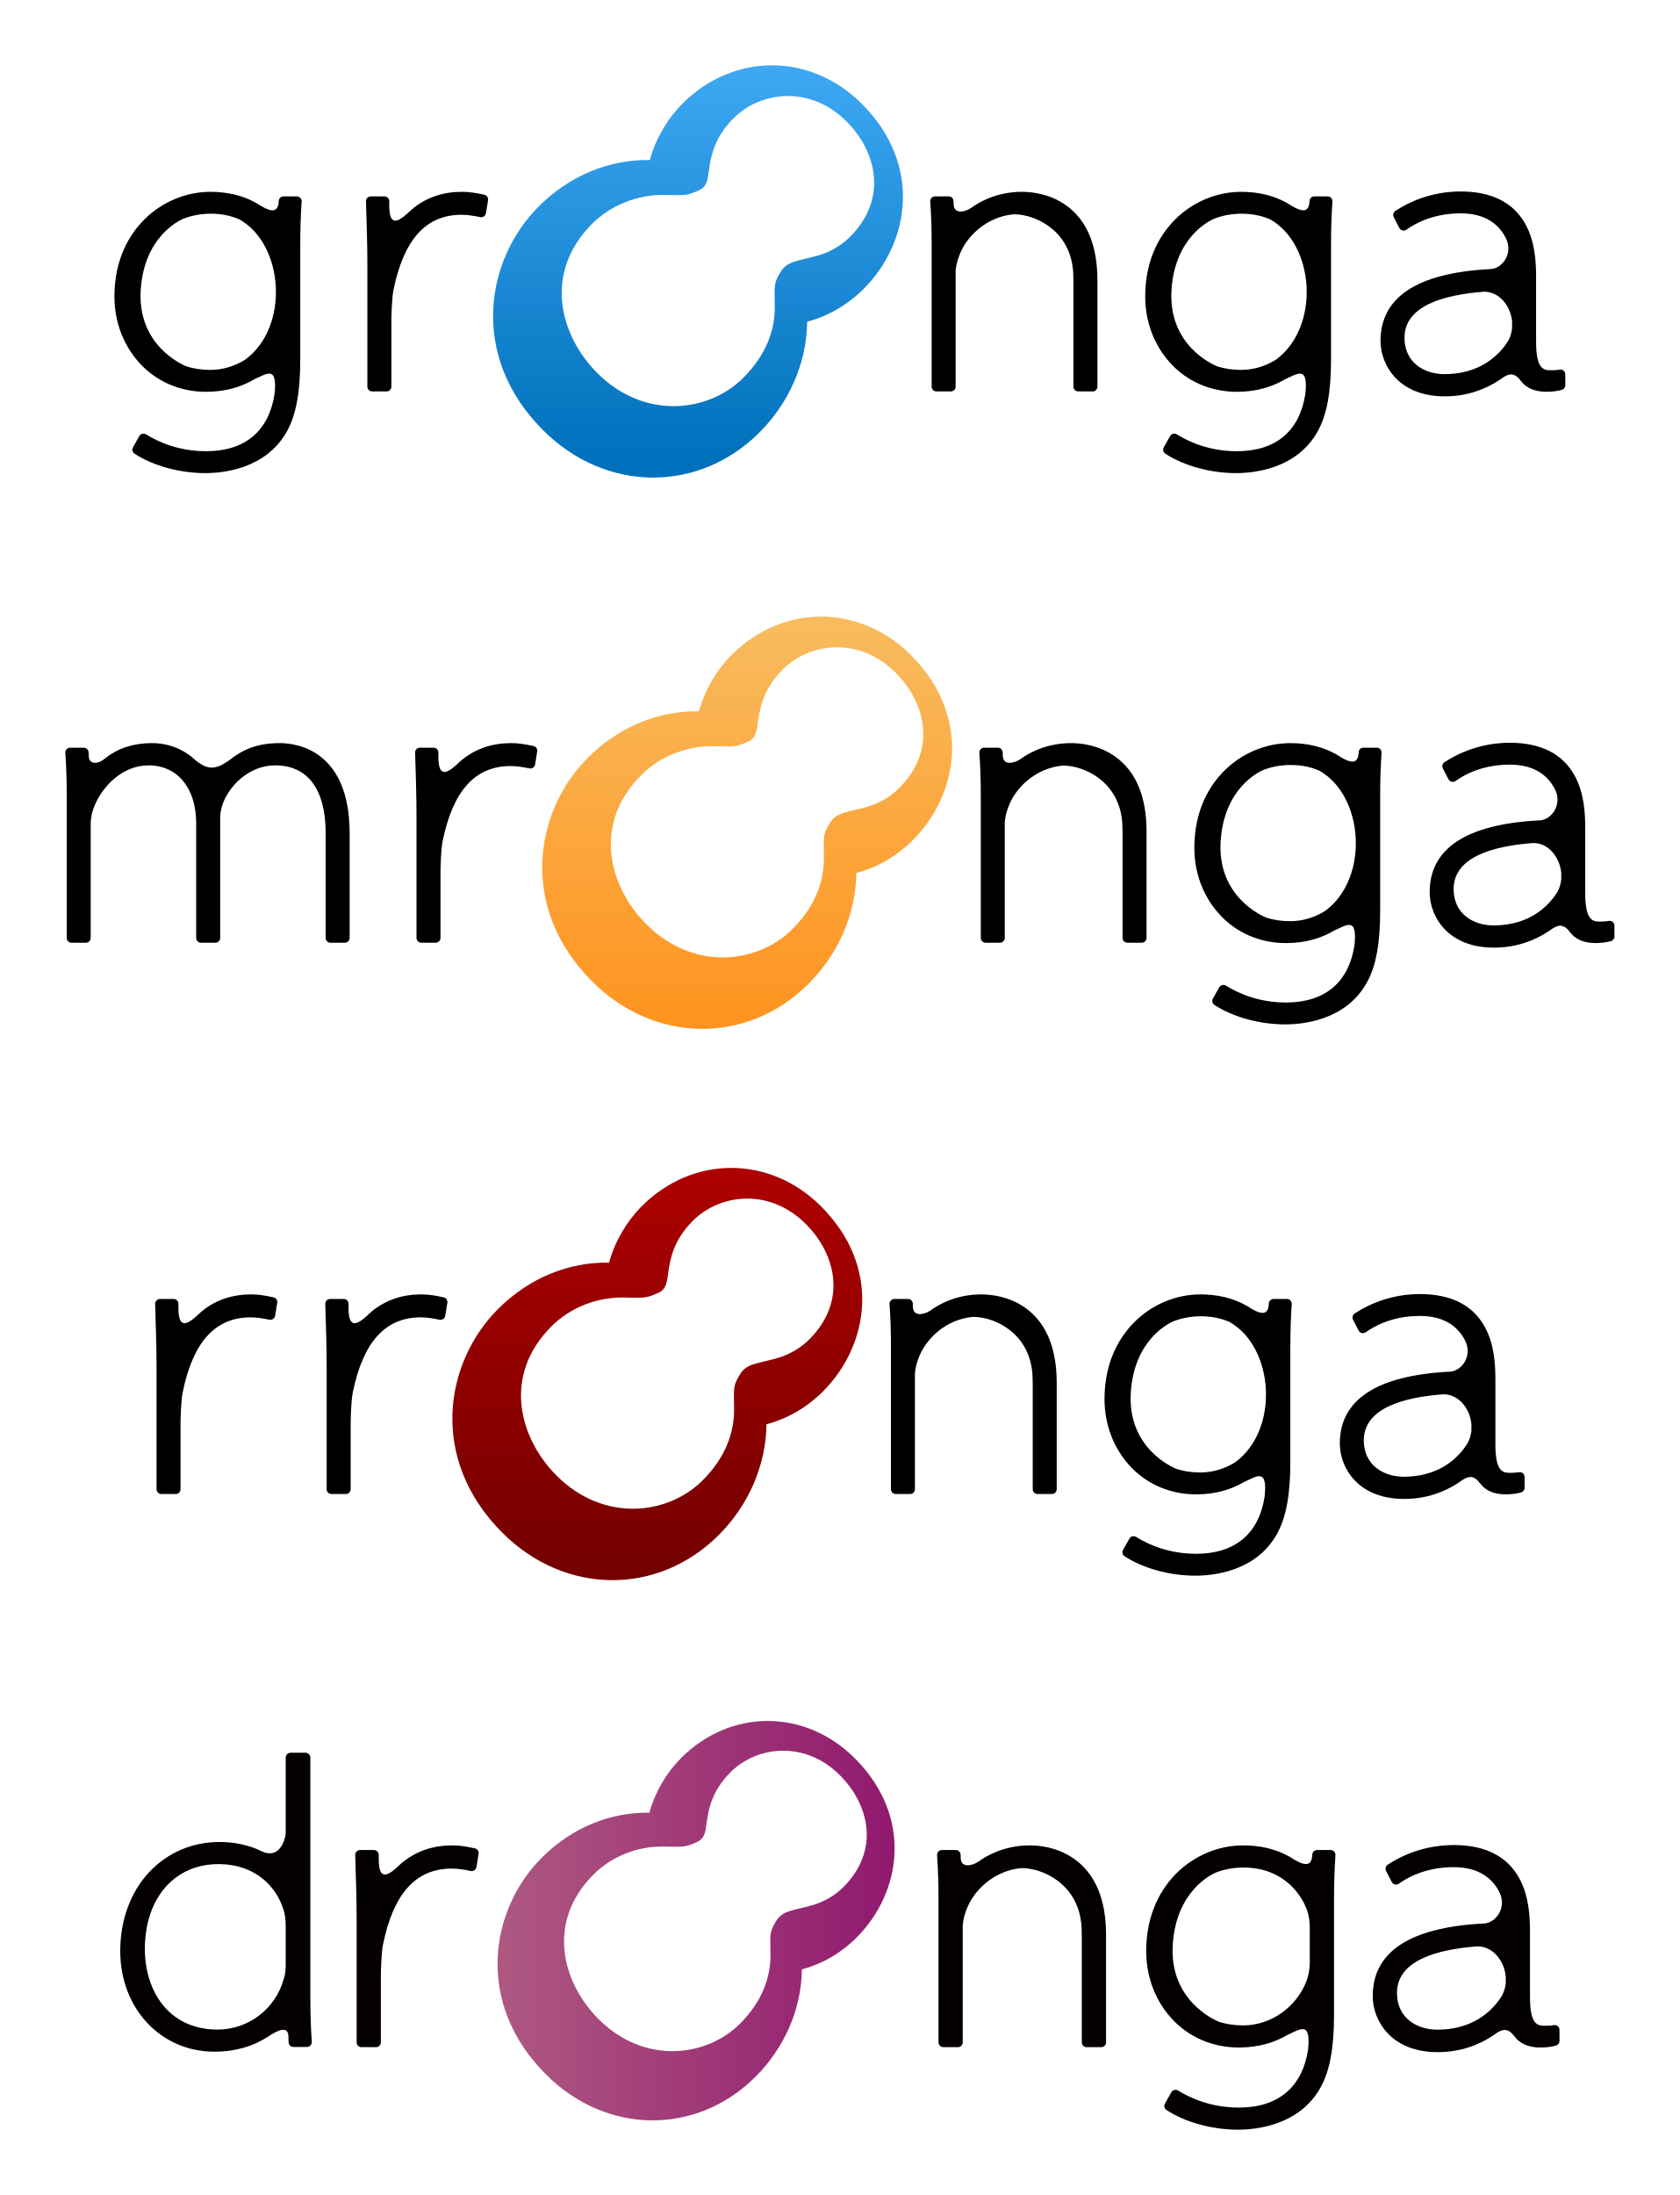
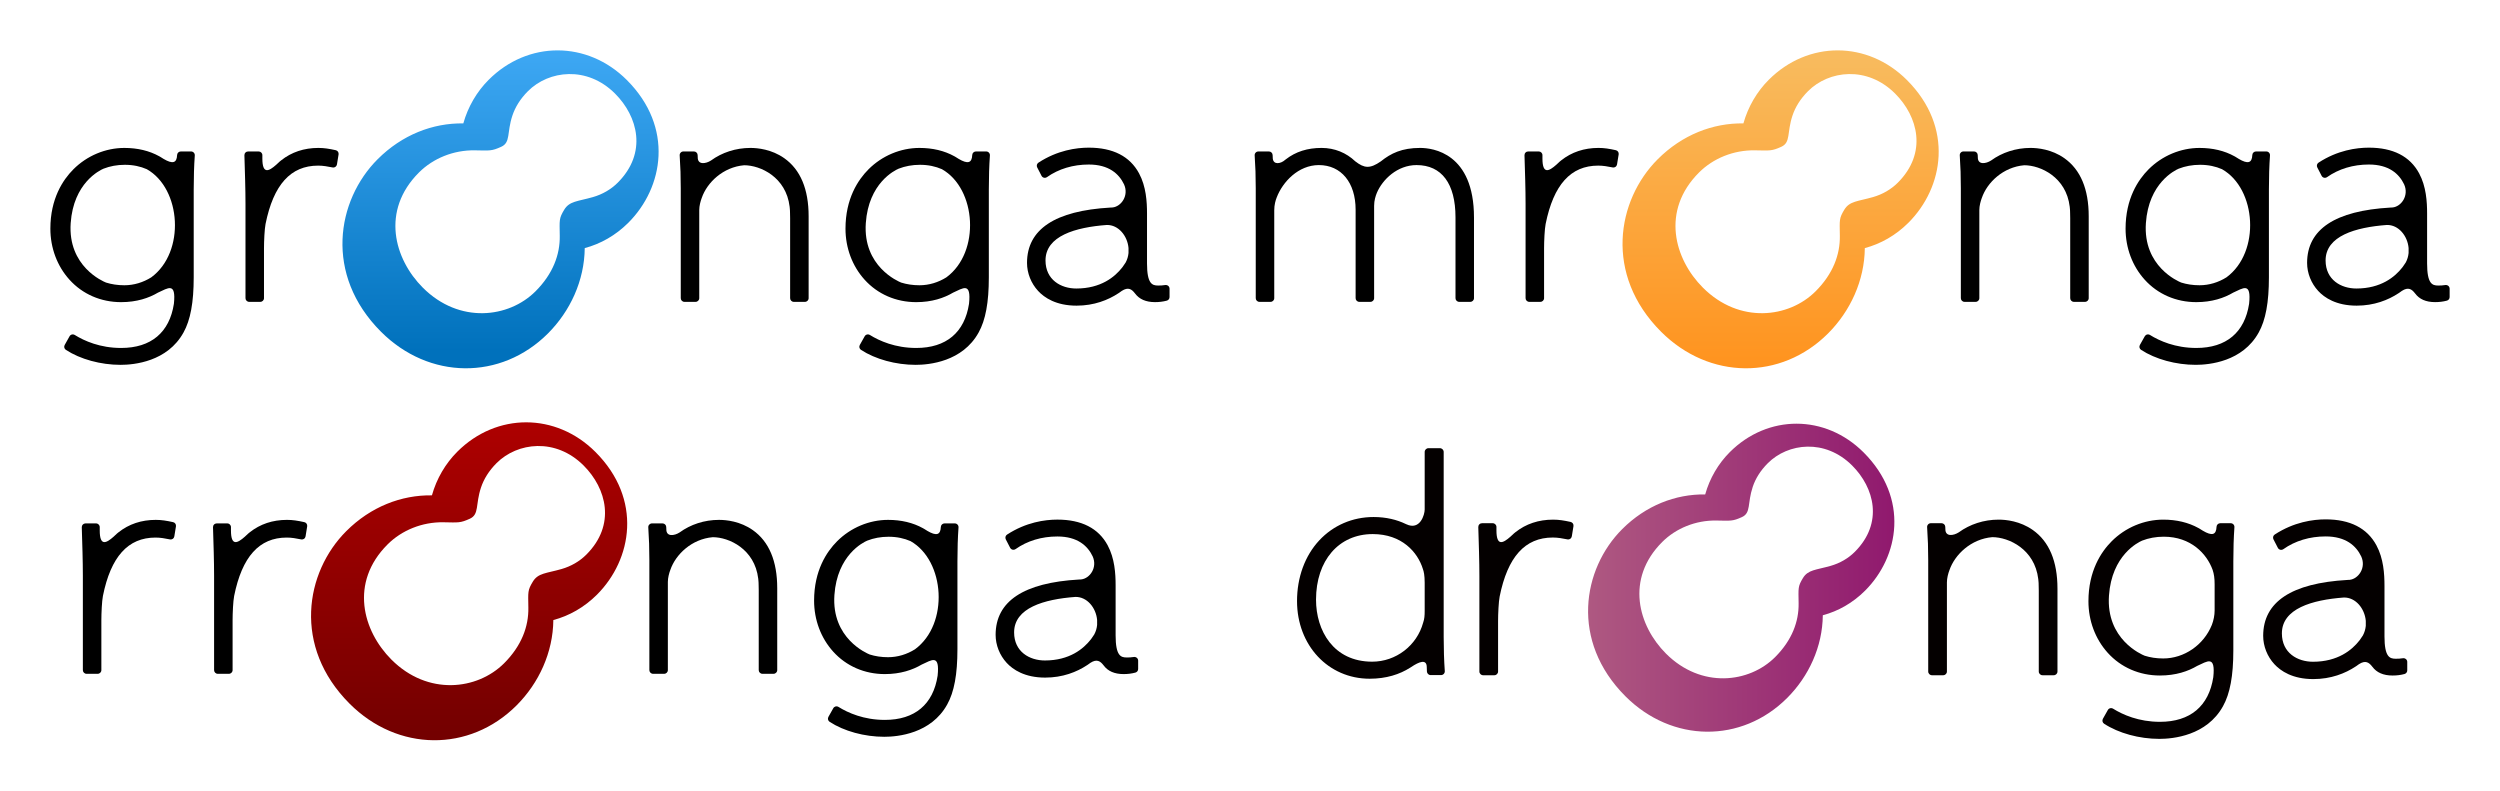
- <svg xmlns="http://www.w3.org/2000/svg" xmlns:xlink="http://www.w3.org/1999/xlink" width="257.227" height="336.033" id="svg7310" version="1.1">
+ <svg xmlns="http://www.w3.org/2000/svg" xmlns:xlink="http://www.w3.org/1999/xlink" width="496.302" height="156.953" id="svg7310" version="1.1">
  <defs id="defs7312">
    <linearGradient y2="137.38" x2="223.617" y1="76.356" x1="223.617" gradientTransform="translate(-419.6267,208.8676)" gradientUnits="userSpaceOnUse" id="linearGradient3693" xlink:href="#SVGID_1_" />
    <linearGradient y2="137.38" x2="223.617" y1="76.356" x1="223.617" gradientUnits="userSpaceOnUse" id="SVGID_1_" gradientTransform="translate(-419.6267,208.8676)">
      <stop id="stop160" style="stop-color:#3FA9F5" offset="0" />
      <stop id="stop162" style="stop-color:#0071BC" offset="1" />
    </linearGradient>
    <linearGradient y2="228.218" x2="223.617" y1="166.224" x1="223.617" gradientUnits="userSpaceOnUse" id="SVGID_2_" gradientTransform="translate(405.0395,235.7537)">
      <stop id="stop3925" style="stop-color:#F8BB5E" offset="0" />
      <stop id="stop3927" style="stop-color:#FF931E" offset="1" />
    </linearGradient>
    <linearGradient y2="403.228" x2="223.617" y1="340.418" x1="223.617" gradientTransform="translate(279.8537,93.65415)" gradientUnits="userSpaceOnUse" id="linearGradient4655" xlink:href="#SVGID_4_" />
    <linearGradient y2="403.228" x2="223.617" y1="340.418" x1="223.617" gradientUnits="userSpaceOnUse" id="SVGID_4_" gradientTransform="translate(279.8537,93.65415)">
      <stop id="stop3959" style="stop-color:#AE0000" offset="0" />
      <stop id="stop3961" style="stop-color:#740000" offset="1" />
    </linearGradient>
  </defs>
-   <g id="layer1" transform="translate(-267.2317,-422.8973)">
-     <g transform="translate(50.13081,109.2341)" id="layer1-7">
+   <g id="layer1" transform="translate(-38.25757,-517.8511)">
+     <g transform="translate(-186.3667,204.1884)" id="layer1-7">
      <g transform="translate(520,37.14286)" id="g3685">
        <path d="m -228.728,306.335 c -1.336,-0.29 -2.281,-0.448 -3.442,-0.448 -2.847,0 -5.33,0.831 -7.391,2.468 -0.091,0.06 -0.192,0.14 -0.303,0.245 -0.231,0.197 -0.452,0.406 -0.668,0.621 -1.478,1.314 -2.76,1.952 -2.76,-1.235 v -0.666 c 0,-0.404 -0.327,-0.732 -0.732,-0.732 h -2.101 c -0.198,0 -0.388,0.081 -0.525,0.223 -0.139,0.143 -0.212,0.335 -0.206,0.532 0.105,3.333 0.215,6.778 0.215,9.621 v 18.75 c 0,0.404 0.328,0.731 0.732,0.731 h 2.209 c 0.404,0 0.732,-0.328 0.732,-0.731 v -9.914 c 0,-1.37 0.107,-3.805 0.309,-4.813 1.569,-7.797 4.982,-11.588 10.435,-11.588 0.979,0 1.881,0.165 2.874,0.363 0.048,0.011 0.096,0.015 0.144,0.015 0.148,0 0.294,-0.045 0.417,-0.131 0.163,-0.113 0.273,-0.288 0.306,-0.484 l 0.323,-1.994 c 0.062,-0.384 -0.187,-0.752 -0.568,-0.833 z" id="path149" />
        <path d="m -139.681,307.927 c -2.512,-1.774 -5.292,-2.04 -6.726,-2.04 -2.91,0 -5.648,0.912 -7.822,2.495 -0.005,0.004 -0.01,0.005 -0.014,0.009 -1.004,0.648 -2.627,0.909 -2.618,-0.625 l 0,-0.021 c 0.002,-0.107 -0.003,-0.199 -0.013,-0.277 l -0.008,-0.182 c -0.019,-0.391 -0.34,-0.698 -0.731,-0.698 h -2.102 c -0.203,0 -0.396,0.084 -0.535,0.232 -0.138,0.148 -0.209,0.347 -0.195,0.549 0.152,2.28 0.214,4.171 0.214,6.524 v 21.821 c 0,0.404 0.328,0.731 0.731,0.731 h 2.209 c 0.404,0 0.732,-0.328 0.732,-0.731 v -17.511 c 0,-0.813 0.253,-1.761 0.49,-2.377 0.004,-0.008 0.006,-0.018 0.01,-0.026 1.043,-3.042 4.224,-6.12 8.417,-6.475 3.236,0.002 8.327,2.358 9.024,8.226 0.016,0.15 0.03,0.299 0.042,0.444 0.004,0.049 0.008,0.099 0.011,0.149 0.005,0.07 0.009,0.139 0.014,0.209 0.009,0.19 0.015,0.384 0.015,0.582 0,0.335 0.006,0.638 0.017,0.911 v 15.869 c 0,0.404 0.328,0.731 0.733,0.731 h 2.208 c 0.404,0 0.732,-0.328 0.732,-0.731 v -16.272 c 0,-5.375 -1.627,-9.248 -4.835,-11.516 z" id="path151" />
        <path d="m -63.457,333.269 c -0.133,-0.113 -0.301,-0.174 -0.473,-0.174 -0.04,0 -0.08,0.003 -0.12,0.01 -0.587,0.098 -0.965,0.098 -1.442,0.098 -1.147,0 -2.177,-0.335 -2.177,-4.387 v -9.913 c 0,-2.343 -0.179,-5.368 -1.583,-7.972 -1.822,-3.382 -5.181,-5.098 -9.978,-5.098 -2.475,0 -6.217,0.516 -9.99,2.974 -0.315,0.205 -0.422,0.615 -0.25,0.949 l 0.861,1.67 c 0.098,0.189 0.272,0.326 0.478,0.375 0.058,0.014 0.116,0.021 0.173,0.021 0.151,0 0.299,-0.047 0.424,-0.135 2.314,-1.639 5.186,-2.504 8.305,-2.504 3.995,0 6.004,1.854 7,3.939 l 0,0 c 1.004,2.221 -0.561,4.404 -2.285,4.584 -0.085,0.005 -0.17,0.008 -0.254,0.013 -0.014,0 -0.028,0.001 -0.042,0 -0.055,-10e-4 -0.101,0.003 -0.143,0.009 -10.978,0.626 -16.538,4.313 -16.538,10.98 0,2.027 0.803,4.057 2.202,5.569 1.233,1.333 3.56,2.921 7.635,2.921 3.471,0 6.271,-1.112 8.325,-2.472 0.061,-0.031 0.13,-0.076 0.211,-0.141 0.023,-0.017 0.042,-0.031 0.064,-0.048 0.128,-0.088 0.256,-0.177 0.378,-0.268 1.275,-0.825 1.969,-0.351 2.623,0.504 0.002,0.002 0.006,0.005 0.008,0.007 0.84,1.14 2.161,1.718 3.962,1.718 0.846,0 1.591,-0.094 2.344,-0.294 0.32,-0.085 0.543,-0.375 0.543,-0.707 v -1.67 c -0.002,-0.214 -0.097,-0.419 -0.261,-0.558 z m -18.252,0.527 c -3.042,0 -6.111,-1.723 -6.111,-5.572 0,-4.863 5.936,-6.58 12.167,-7.043 2.32,-0.043 4.097,2.162 4.311,4.575 v 0.989 c -0.062,0.647 -0.246,1.289 -0.568,1.888 -0.162,0.263 -0.356,0.556 -0.589,0.864 -0.04,0.047 -0.075,0.093 -0.103,0.134 -1.442,1.848 -4.223,4.165 -9.107,4.165 z" id="path153" />
        <path d="m -257.437,306.587 h -2.047 c -0.392,0 -0.715,0.311 -0.731,0.703 -0.065,1.618 -0.892,1.836 -2.704,0.766 -0.01,-0.006 -0.018,-0.014 -0.026,-0.019 -0.178,-0.119 -0.361,-0.231 -0.545,-0.339 -0.011,-0.007 -0.021,-0.012 -0.032,-0.02 -0.088,-0.059 -0.169,-0.104 -0.245,-0.14 -1.982,-1.096 -4.306,-1.65 -6.923,-1.65 -3.739,0 -7.428,1.548 -10.122,4.25 -2.083,2.087 -4.564,5.826 -4.564,11.784 0,3.818 1.347,7.413 3.792,10.122 2.594,2.875 6.234,4.458 10.249,4.458 3.11,0 5.514,-0.819 7.334,-1.897 0.004,-0.002 0.008,-0.003 0.012,-0.005 1.953,-0.873 3.601,-2.182 3.135,2.232 -0.875,5.678 -4.519,8.765 -10.482,8.765 -4.175,0 -7.31,-1.404 -9.204,-2.583 -0.117,-0.072 -0.251,-0.11 -0.387,-0.11 -0.061,0 -0.122,0.008 -0.182,0.023 -0.193,0.049 -0.358,0.176 -0.456,0.35 l -0.969,1.725 c -0.189,0.336 -0.085,0.761 0.237,0.972 2.852,1.863 6.909,2.975 10.853,2.975 2.691,0 9.293,-0.625 12.494,-6.412 1.384,-2.481 2.03,-5.968 2.03,-10.968 v -17.457 c 0,-2.474 0.07,-4.679 0.214,-6.738 0.014,-0.202 -0.057,-0.402 -0.195,-0.549 -0.139,-0.153 -0.333,-0.238 -0.536,-0.238 z m -16.892,26.028 c -0.605,-0.24 -7.609,-3.216 -7.013,-11.811 0.551,-7.946 5.723,-10.459 6.518,-10.798 1.278,-0.5 2.7,-0.769 4.241,-0.769 1.664,0 3.112,0.327 4.354,0.873 6.846,3.871 7.696,16.453 0.885,21.467 -1.592,0.999 -3.437,1.573 -5.346,1.573 -1.342,0 -2.552,-0.194 -3.639,-0.535 z" id="path155" />
        <path d="m -99.589,306.587 h -2.047 c -0.393,0 -0.716,0.311 -0.731,0.703 -0.066,1.618 -0.892,1.836 -2.703,0.766 -0.009,-0.005 -0.018,-0.014 -0.027,-0.019 -0.178,-0.119 -0.362,-0.231 -0.546,-0.339 -0.011,-0.008 -0.02,-0.014 -0.031,-0.02 -0.087,-0.059 -0.168,-0.104 -0.244,-0.139 -1.982,-1.097 -4.307,-1.651 -6.924,-1.651 -3.739,0 -7.429,1.548 -10.122,4.25 -2.082,2.087 -4.564,5.826 -4.564,11.784 0,3.818 1.346,7.413 3.792,10.122 2.595,2.875 6.234,4.458 10.248,4.458 3.111,0 5.514,-0.819 7.335,-1.897 0.004,-0.002 0.007,-0.003 0.012,-0.005 1.954,-0.874 3.603,-2.183 3.135,2.233 -0.875,5.678 -4.519,8.764 -10.482,8.764 -4.175,0 -7.31,-1.404 -9.204,-2.583 -0.118,-0.072 -0.251,-0.11 -0.387,-0.11 -0.06,0 -0.122,0.008 -0.182,0.023 -0.193,0.049 -0.358,0.176 -0.456,0.35 l -0.97,1.725 c -0.189,0.336 -0.085,0.761 0.237,0.972 2.853,1.863 6.91,2.975 10.854,2.975 2.689,0 9.293,-0.625 12.493,-6.412 1.385,-2.481 2.031,-5.968 2.031,-10.968 v -17.457 c 0,-2.474 0.07,-4.679 0.214,-6.738 0.014,-0.202 -0.057,-0.402 -0.195,-0.549 -0.139,-0.153 -0.332,-0.238 -0.536,-0.238 z m -16.892,26.028 c -0.605,-0.24 -7.609,-3.216 -7.013,-11.811 0.551,-7.94 5.716,-10.455 6.517,-10.798 1.278,-0.5 2.701,-0.769 4.242,-0.769 1.665,0 3.113,0.327 4.354,0.873 6.845,3.871 7.696,16.453 0.884,21.467 -1.592,1 -3.436,1.573 -5.345,1.573 -1.343,0 -2.553,-0.194 -3.639,-0.535 z" id="path157" />
        <path style="fill:url(#linearGradient3693)" d="m -198.364,292.362 c -2.337,2.336 -4.109,5.342 -5.032,8.654 -6.076,-0.093 -12.171,2.273 -17.007,7.11 -8.142,8.141 -10.674,22.913 0.667,34.253 9.542,9.543 23.793,9.687 33.145,0.333 4.421,-4.424 7.236,-10.506 7.297,-16.94 3.14,-0.835 6.125,-2.507 8.67,-5.049 6.956,-6.959 9.086,-18.919 -0.311,-28.318 -7.833,-7.83 -19.626,-7.847 -27.429,-0.043 z m 25.622,20.422 c -1.335,1.338 -3.045,2.324 -4.932,2.864 -3.027,0.867 -4.657,0.777 -5.698,2.515 -1.041,1.735 -0.926,1.94 -0.88,5.194 0.056,3.689 -1.333,7.513 -4.813,10.995 -5.32,5.318 -15.14,6.504 -22.366,-0.721 -5.693,-5.694 -8.365,-15.278 -0.778,-22.865 2.816,-2.813 6.866,-4.477 11.124,-4.402 2.961,0.053 3.306,0.161 5.212,-0.704 1.909,-0.869 1.082,-2.799 2.222,-6.205 0.556,-1.66 1.545,-3.294 3.092,-4.844 4.126,-4.126 11.721,-5.072 17.285,0.491 4.533,4.535 6.455,11.759 0.532,17.682 z" id="path164" />
      </g>
    </g>
-     <g transform="translate(-247.012,116.4887)" id="layer1-8">
+     <g transform="translate(-236.9105,127.0456)" id="layer1-8">
      <g id="g4460">
        <path d="m 595.939,420.62 c -1.336,-0.291 -2.281,-0.448 -3.442,-0.448 -2.847,0 -5.33,0.831 -7.391,2.466 -0.091,0.062 -0.192,0.14 -0.303,0.247 -0.231,0.196 -0.452,0.406 -0.668,0.621 -1.478,1.313 -2.76,1.951 -2.76,-1.236 v -0.666 c 0,-0.405 -0.327,-0.732 -0.732,-0.732 h -2.101 c -0.198,0 -0.388,0.08 -0.525,0.223 -0.139,0.142 -0.212,0.334 -0.206,0.532 0.105,3.332 0.215,6.777 0.215,9.621 v 18.749 c 0,0.405 0.328,0.732 0.732,0.732 h 2.209 c 0.404,0 0.732,-0.327 0.732,-0.732 v -9.913 c 0,-1.37 0.107,-3.805 0.309,-4.813 1.569,-7.797 4.982,-11.588 10.435,-11.588 0.979,0 1.881,0.164 2.874,0.362 0.048,0.01 0.096,0.015 0.144,0.015 0.148,0 0.294,-0.045 0.417,-0.131 0.163,-0.112 0.273,-0.288 0.306,-0.484 l 0.323,-1.994 c 0.062,-0.383 -0.187,-0.749 -0.568,-0.831 z" id="path3916" />
        <path d="m 684.986,422.212 c -2.512,-1.776 -5.292,-2.04 -6.726,-2.04 -2.91,0 -5.648,0.912 -7.822,2.495 -0.005,0.003 -0.01,0.004 -0.014,0.008 -1.004,0.649 -2.627,0.91 -2.618,-0.625 l 0,-0.022 c 0.002,-0.105 -0.003,-0.197 -0.013,-0.276 l -0.008,-0.182 c -0.019,-0.391 -0.34,-0.698 -0.731,-0.698 h -2.102 c -0.203,0 -0.396,0.083 -0.535,0.231 -0.138,0.148 -0.209,0.347 -0.195,0.55 0.152,2.28 0.214,4.171 0.214,6.524 v 21.82 c 0,0.405 0.328,0.732 0.731,0.732 h 2.209 c 0.404,0 0.732,-0.327 0.732,-0.732 v -17.51 c 0,-0.813 0.253,-1.762 0.49,-2.378 0.004,-0.009 0.006,-0.016 0.01,-0.024 1.043,-3.043 4.224,-6.121 8.417,-6.475 3.236,0.002 8.327,2.358 9.024,8.226 0.016,0.15 0.03,0.299 0.042,0.443 0.004,0.049 0.008,0.099 0.011,0.149 0.005,0.07 0.009,0.14 0.014,0.208 0.009,0.192 0.015,0.386 0.015,0.583 0,0.335 0.006,0.637 0.017,0.91 v 15.868 c 0,0.405 0.328,0.732 0.733,0.732 h 2.208 c 0.404,0 0.732,-0.327 0.732,-0.732 v -16.271 c 0,-5.372 -1.627,-9.246 -4.835,-11.514 z" id="path3918" />
        <path d="m 761.21,447.554 c -0.133,-0.113 -0.301,-0.173 -0.473,-0.173 -0.04,0 -0.08,0.003 -0.12,0.01 -0.587,0.098 -0.965,0.098 -1.442,0.098 -1.147,0 -2.177,-0.336 -2.177,-4.387 v -9.913 c 0,-2.343 -0.179,-5.368 -1.583,-7.971 -1.822,-3.384 -5.181,-5.1 -9.978,-5.1 -2.475,0 -6.217,0.516 -9.99,2.975 -0.315,0.205 -0.422,0.615 -0.25,0.949 l 0.861,1.669 c 0.098,0.189 0.272,0.326 0.478,0.376 0.058,0.015 0.116,0.021 0.173,0.021 0.151,0 0.299,-0.046 0.424,-0.135 2.314,-1.639 5.186,-2.506 8.305,-2.506 3.995,0 6.004,1.854 7,3.94 v 0 c 1.004,2.22 -0.561,4.403 -2.285,4.584 -0.085,0.004 -0.17,0.008 -0.254,0.013 -0.014,-0.001 -0.028,10e-4 -0.042,0 -0.055,-0.001 -0.101,10e-4 -0.143,0.009 -10.978,0.626 -16.538,4.313 -16.538,10.98 0,2.028 0.803,4.057 2.202,5.568 1.233,1.334 3.56,2.922 7.635,2.922 3.471,0 6.271,-1.111 8.325,-2.472 0.061,-0.032 0.13,-0.077 0.211,-0.141 0.023,-0.018 0.042,-0.031 0.064,-0.048 0.128,-0.089 0.256,-0.177 0.378,-0.268 1.275,-0.824 1.969,-0.351 2.623,0.503 0.002,0.003 0.006,0.005 0.008,0.008 0.84,1.141 2.161,1.717 3.962,1.717 0.846,0 1.591,-0.093 2.344,-0.293 0.32,-0.085 0.543,-0.375 0.543,-0.708 v -1.669 c -0.002,-0.214 -0.097,-0.419 -0.261,-0.558 z m -18.252,0.527 c -3.042,0 -6.111,-1.722 -6.111,-5.572 0,-4.862 5.936,-6.58 12.167,-7.043 2.32,-0.043 4.097,2.161 4.311,4.575 v 0.989 c -0.062,0.647 -0.246,1.289 -0.568,1.888 -0.162,0.265 -0.356,0.557 -0.589,0.865 -0.04,0.048 -0.075,0.093 -0.103,0.133 -1.442,1.847 -4.223,4.165 -9.107,4.165 z" id="path3920" />
        <path d="m 725.078,420.873 h -2.047 c -0.393,0 -0.716,0.31 -0.731,0.703 -0.066,1.619 -0.892,1.836 -2.703,0.765 -0.009,-0.005 -0.018,-0.013 -0.027,-0.02 -0.178,-0.118 -0.362,-0.23 -0.546,-0.337 -0.011,-0.008 -0.02,-0.014 -0.031,-0.021 -0.087,-0.057 -0.168,-0.103 -0.244,-0.139 -1.982,-1.096 -4.307,-1.65 -6.924,-1.65 -3.739,0 -7.429,1.548 -10.122,4.249 -2.082,2.087 -4.564,5.827 -4.564,11.784 0,3.818 1.346,7.413 3.792,10.121 2.595,2.875 6.234,4.458 10.248,4.458 3.111,0 5.514,-0.819 7.335,-1.896 0.004,-0.002 0.007,-0.003 0.012,-0.005 1.954,-0.875 3.603,-2.184 3.135,2.233 -0.875,5.677 -4.519,8.764 -10.482,8.764 -4.175,0 -7.31,-1.405 -9.204,-2.584 -0.118,-0.073 -0.251,-0.109 -0.387,-0.109 -0.06,0 -0.122,0.006 -0.182,0.023 -0.193,0.049 -0.358,0.176 -0.456,0.35 l -0.97,1.724 c -0.189,0.336 -0.085,0.76 0.237,0.972 2.853,1.862 6.91,2.974 10.854,2.974 2.689,0 9.293,-0.625 12.493,-6.412 1.385,-2.481 2.031,-5.968 2.031,-10.969 v -17.456 c 0,-2.474 0.07,-4.678 0.214,-6.738 0.014,-0.203 -0.057,-0.401 -0.195,-0.55 -0.139,-0.151 -0.332,-0.234 -0.536,-0.234 z m -16.892,26.027 c -0.605,-0.24 -7.609,-3.216 -7.013,-11.812 0.551,-7.939 5.716,-10.454 6.517,-10.798 1.278,-0.5 2.701,-0.768 4.242,-0.768 1.665,0 3.113,0.327 4.354,0.873 6.845,3.871 7.696,16.452 0.884,21.467 -1.592,1 -3.436,1.572 -5.345,1.572 -1.343,0 -2.553,-0.192 -3.639,-0.534 z" id="path3922" />
        <path style="fill:url(#SVGID_2_)" d="m 626.303,406.647 c -2.337,2.337 -4.109,5.343 -5.032,8.655 -6.076,-0.094 -12.171,2.272 -17.007,7.11 -8.142,8.141 -10.674,22.912 0.667,34.253 9.542,9.543 23.793,9.687 33.145,0.334 4.421,-4.424 7.236,-10.507 7.297,-16.941 3.14,-0.836 6.125,-2.507 8.67,-5.049 6.956,-6.959 9.086,-18.919 -0.311,-28.318 -7.833,-7.831 -19.626,-7.848 -27.429,-0.044 z m 25.622,20.423 c -1.335,1.336 -3.045,2.324 -4.932,2.862 -3.027,0.868 -4.657,0.778 -5.698,2.515 -1.041,1.736 -0.926,1.941 -0.88,5.194 0.056,3.689 -1.333,7.514 -4.813,10.996 -5.32,5.318 -15.14,6.504 -22.366,-0.722 -5.693,-5.695 -8.365,-15.278 -0.778,-22.865 2.816,-2.813 6.866,-4.477 11.124,-4.401 2.961,0.051 3.306,0.16 5.212,-0.704 1.909,-0.87 1.082,-2.8 2.222,-6.205 0.556,-1.66 1.545,-3.295 3.092,-4.844 4.126,-4.126 11.721,-5.072 17.285,0.49 4.533,4.535 6.455,11.76 0.532,17.684 z" id="path3929" />
        <path d="m 557.086,420.172 c -3.604,0 -5.78,1.055 -7.803,2.675 0,10e-4 -10e-4,10e-4 -10e-4,0.002 -2.14,1.482 -3.267,1.373 -5.033,0.007 -0.008,-0.007 -0.015,-0.009 -0.023,-0.015 -1.786,-1.704 -4.111,-2.669 -6.696,-2.669 -2.797,0 -5.133,0.737 -7.113,2.275 -0.042,0.029 -0.085,0.062 -0.129,0.102 -0.878,0.785 -2.285,1.01 -2.444,-0.238 l -0.015,-0.316 c 0,-0.087 -0.002,-0.167 -0.011,-0.234 l -0.009,-0.19 c -0.019,-0.391 -0.341,-0.697 -0.732,-0.697 h -2.1 c -0.204,0 -0.397,0.083 -0.536,0.232 -0.139,0.149 -0.209,0.347 -0.195,0.55 0.148,2.118 0.214,4.13 0.214,6.523 v 21.82 c 0,0.405 0.328,0.732 0.732,0.732 h 2.209 c 0.404,0 0.732,-0.327 0.732,-0.732 v -17.457 c 0,-1.086 0.264,-1.975 0.486,-2.529 1.183,-3.106 4.304,-6.436 8.371,-6.436 4.432,0 7.296,3.476 7.296,8.857 v 17.564 c 0,0.405 0.328,0.732 0.732,0.732 h 2.21 c 0.404,0 0.732,-0.327 0.732,-0.732 v -18.317 c 0,-1.093 0.288,-1.956 0.54,-2.585 1.117,-2.651 4.065,-5.519 7.887,-5.519 4.983,0 7.727,3.681 7.727,10.366 v 16.055 c 0,0.405 0.328,0.732 0.732,0.732 h 2.209 c 0.403,0 0.731,-0.327 0.731,-0.732 v -16.001 c 0,-12.828 -8.189,-13.825 -10.7,-13.825 z" id="path3965" />
      </g>
    </g>
-     <g transform="translate(-135.5835,166.6004)" id="layer1-2">
+     <g transform="translate(-372.081,166.6004)" id="layer1-2">
      <g id="g4647">
        <path d="m 470.753,454.907 c -1.336,-0.292 -2.281,-0.45 -3.442,-0.45 -2.847,0 -5.33,0.832 -7.391,2.467 -0.091,0.062 -0.192,0.142 -0.303,0.247 -0.231,0.197 -0.452,0.405 -0.668,0.621 -1.478,1.313 -2.76,1.95 -2.76,-1.235 v -0.666 c 0,-0.404 -0.327,-0.733 -0.732,-0.733 h -2.101 c -0.198,0 -0.388,0.081 -0.525,0.223 -0.139,0.143 -0.212,0.335 -0.206,0.533 0.105,3.333 0.215,6.778 0.215,9.622 v 18.749 c 0,0.403 0.328,0.731 0.732,0.731 h 2.209 c 0.404,0 0.732,-0.328 0.732,-0.731 v -9.913 c 0,-1.371 0.107,-3.805 0.309,-4.813 1.569,-7.798 4.982,-11.59 10.435,-11.59 0.979,0 1.881,0.164 2.874,0.364 0.048,0.01 0.096,0.013 0.144,0.013 0.148,0 0.294,-0.043 0.417,-0.129 0.163,-0.113 0.273,-0.288 0.306,-0.485 l 0.323,-1.993 c 0.062,-0.386 -0.187,-0.752 -0.568,-0.832 z" id="path3948" />
        <path d="m 444.701,454.907 c -1.337,-0.292 -2.281,-0.45 -3.442,-0.45 -2.847,0 -5.33,0.832 -7.391,2.467 -0.092,0.062 -0.192,0.142 -0.303,0.247 -0.231,0.197 -0.452,0.405 -0.668,0.621 -1.478,1.313 -2.759,1.95 -2.759,-1.235 v -0.666 c 0,-0.404 -0.327,-0.733 -0.732,-0.733 h -2.101 c -0.198,0 -0.388,0.081 -0.526,0.223 -0.138,0.143 -0.212,0.335 -0.206,0.533 0.105,3.333 0.215,6.778 0.215,9.622 v 18.749 c 0,0.403 0.327,0.731 0.732,0.731 h 2.209 c 0.404,0 0.732,-0.328 0.732,-0.731 v -9.913 c 0,-1.371 0.107,-3.805 0.309,-4.813 1.569,-7.798 4.983,-11.59 10.435,-11.59 0.979,0 1.881,0.164 2.874,0.364 0.048,0.01 0.096,0.013 0.144,0.013 0.148,0 0.294,-0.043 0.417,-0.129 0.163,-0.113 0.273,-0.288 0.306,-0.485 l 0.323,-1.993 c 0.061,-0.386 -0.188,-0.752 -0.568,-0.832 z" id="path3950" />
        <path d="m 559.8,456.498 c -2.512,-1.775 -5.292,-2.041 -6.726,-2.041 -2.91,0 -5.648,0.913 -7.822,2.496 -0.005,0.003 -0.01,0.003 -0.014,0.007 -1.004,0.649 -2.627,0.911 -2.618,-0.624 l 0,-0.021 c 0.002,-0.107 -0.003,-0.198 -0.013,-0.278 l -0.008,-0.181 c -0.019,-0.391 -0.34,-0.699 -0.731,-0.699 h -2.102 c -0.203,0 -0.396,0.086 -0.535,0.232 -0.138,0.148 -0.209,0.348 -0.195,0.549 0.152,2.282 0.214,4.17 0.214,6.526 v 21.819 c 0,0.403 0.328,0.731 0.731,0.731 h 2.209 c 0.404,0 0.732,-0.328 0.732,-0.731 v -17.51 c 0,-0.815 0.253,-1.763 0.49,-2.378 0.004,-0.01 0.006,-0.016 0.01,-0.026 1.043,-3.042 4.224,-6.118 8.417,-6.474 3.236,0 8.327,2.358 9.024,8.226 0.016,0.15 0.03,0.299 0.042,0.443 0.004,0.05 0.008,0.099 0.011,0.148 0.005,0.07 0.009,0.14 0.014,0.209 0.009,0.19 0.015,0.386 0.015,0.584 0,0.332 0.006,0.636 0.017,0.909 v 15.868 c 0,0.403 0.328,0.731 0.733,0.731 h 2.208 c 0.404,0 0.732,-0.328 0.732,-0.731 v -16.271 c 0,-5.372 -1.627,-9.246 -4.835,-11.513 z" id="path3952" />
        <path d="m 636.024,481.839 c -0.133,-0.111 -0.301,-0.173 -0.473,-0.173 -0.04,0 -0.08,0.005 -0.12,0.01 -0.587,0.097 -0.965,0.097 -1.442,0.097 -1.147,0 -2.177,-0.334 -2.177,-4.386 v -9.913 c 0,-2.344 -0.179,-5.367 -1.583,-7.971 -1.822,-3.384 -5.181,-5.099 -9.978,-5.099 -2.475,0 -6.217,0.516 -9.99,2.974 -0.315,0.205 -0.422,0.614 -0.25,0.949 l 0.861,1.67 c 0.098,0.188 0.272,0.325 0.478,0.377 0.058,0.013 0.116,0.019 0.173,0.019 0.151,0 0.299,-0.046 0.424,-0.133 2.314,-1.64 5.186,-2.506 8.305,-2.506 3.995,0 6.004,1.854 7,3.939 0,0 0,0 0,0.002 1.004,2.219 -0.561,4.402 -2.285,4.584 -0.085,0.005 -0.17,0.006 -0.254,0.012 -0.014,0 -0.028,0 -0.042,0 -0.055,-0.002 -0.101,0.002 -0.143,0.009 -10.978,0.628 -16.538,4.312 -16.538,10.98 0,2.028 0.803,4.057 2.202,5.569 1.233,1.332 3.56,2.92 7.635,2.92 3.471,0 6.271,-1.111 8.325,-2.472 0.061,-0.032 0.13,-0.076 0.211,-0.141 0.023,-0.017 0.042,-0.029 0.064,-0.047 0.128,-0.09 0.256,-0.18 0.378,-0.269 1.275,-0.825 1.969,-0.351 2.623,0.502 0.002,0.005 0.006,0.006 0.008,0.008 0.84,1.143 2.161,1.72 3.962,1.72 0.846,0 1.591,-0.094 2.344,-0.296 0.32,-0.086 0.543,-0.374 0.543,-0.706 v -1.672 c -0.002,-0.215 -0.097,-0.417 -0.261,-0.557 z m -18.252,0.529 c -3.042,0 -6.111,-1.725 -6.111,-5.573 0,-4.862 5.936,-6.58 12.167,-7.043 2.32,-0.043 4.097,2.161 4.311,4.575 v 0.988 c -0.062,0.647 -0.246,1.289 -0.568,1.889 -0.162,0.263 -0.356,0.556 -0.589,0.864 -0.04,0.048 -0.075,0.092 -0.103,0.134 -1.442,1.848 -4.223,4.166 -9.107,4.166 z" id="path3954" />
        <path d="m 599.892,455.157 h -2.047 c -0.393,0 -0.716,0.31 -0.731,0.704 -0.066,1.617 -0.892,1.835 -2.703,0.766 -0.009,-0.008 -0.018,-0.013 -0.027,-0.021 -0.178,-0.118 -0.362,-0.229 -0.546,-0.339 -0.011,-0.005 -0.02,-0.011 -0.031,-0.019 -0.087,-0.059 -0.168,-0.102 -0.244,-0.139 -1.982,-1.097 -4.307,-1.652 -6.924,-1.652 -3.739,0 -7.429,1.549 -10.122,4.249 -2.082,2.089 -4.564,5.828 -4.564,11.785 0,3.816 1.346,7.414 3.792,10.122 2.595,2.873 6.234,4.458 10.248,4.458 3.111,0 5.514,-0.822 7.335,-1.898 0.004,0 0.007,-0.003 0.012,-0.004 1.954,-0.874 3.603,-2.182 3.135,2.233 -0.875,5.677 -4.519,8.764 -10.482,8.764 -4.175,0 -7.31,-1.406 -9.204,-2.583 -0.118,-0.073 -0.251,-0.111 -0.387,-0.111 -0.06,0 -0.122,0.008 -0.182,0.022 -0.193,0.051 -0.358,0.177 -0.456,0.351 l -0.97,1.725 c -0.189,0.335 -0.085,0.763 0.237,0.972 2.853,1.864 6.91,2.976 10.854,2.976 2.689,0 9.293,-0.624 12.493,-6.413 1.385,-2.482 2.031,-5.968 2.031,-10.968 v -17.456 c 0,-2.476 0.07,-4.679 0.214,-6.738 0.014,-0.203 -0.057,-0.401 -0.195,-0.55 -0.139,-0.15 -0.332,-0.236 -0.536,-0.236 z m -16.892,26.028 c -0.605,-0.24 -7.609,-3.216 -7.013,-11.813 0.551,-7.939 5.716,-10.454 6.517,-10.796 1.278,-0.501 2.701,-0.77 4.242,-0.77 1.665,0 3.113,0.327 4.354,0.871 6.845,3.873 7.696,16.454 0.884,21.469 -1.592,1 -3.436,1.573 -5.345,1.573 -1.343,10e-4 -2.553,-0.192 -3.639,-0.534 z" id="path3956" />
        <path style="fill:url(#linearGradient4655)" d="m 501.117,440.931 c -2.337,2.339 -4.109,5.342 -5.032,8.657 -6.076,-0.094 -12.171,2.271 -17.007,7.109 -8.142,8.141 -10.674,22.911 0.667,34.251 9.542,9.545 23.793,9.688 33.145,0.336 4.421,-4.424 7.236,-10.507 7.297,-16.94 3.14,-0.837 6.125,-2.508 8.67,-5.049 6.956,-6.959 9.086,-18.919 -0.311,-28.318 -7.833,-7.83 -19.626,-7.848 -27.429,-0.046 z m 25.622,20.423 c -1.335,1.339 -3.045,2.324 -4.932,2.864 -3.027,0.868 -4.657,0.776 -5.698,2.515 -1.041,1.736 -0.926,1.941 -0.88,5.193 0.056,3.689 -1.333,7.515 -4.813,10.996 -5.32,5.317 -15.14,6.504 -22.366,-0.722 -5.693,-5.693 -8.365,-15.278 -0.778,-22.864 2.816,-2.814 6.866,-4.479 11.124,-4.403 2.961,0.053 3.306,0.161 5.212,-0.703 1.909,-0.868 1.082,-2.799 2.222,-6.205 0.556,-1.66 1.545,-3.294 3.092,-4.844 4.126,-4.125 11.721,-5.071 17.285,0.491 4.533,4.535 6.455,11.76 0.532,17.682 z" id="path3963" />
      </g>
    </g>
-     <g id="droonga" transform="translate(281.3601,680.4646)">
+     <g id="droonga" transform="translate(291.4616,596.0671)">
      <linearGradient y2="36.468" x2="122.87" y1="36.468" x1="62.063" gradientUnits="userSpaceOnUse" id="SVGID_1_-1">
        <stop id="stop8411" style="stop-color:#AE5881" offset="0.006" />
        <stop id="stop8413" style="stop-color:#90196E" offset="1" />
      </linearGradient>
      <path style="fill:url(#SVGID_1_-1)" id="path8415" d="m 90.186,11.555 c -2.265,2.265 -3.981,5.176 -4.874,8.385 -5.887,-0.09 -11.792,2.202 -16.477,6.888 -7.889,7.888 -10.341,22.198 0.646,33.186 9.245,9.245 23.051,9.384 32.111,0.323 4.283,-4.285 7.012,-10.179 7.07,-16.412 3.041,-0.809 5.934,-2.429 8.399,-4.891 C 123.8,32.291 125.862,20.705 116.76,11.598 109.171,4.012 97.747,3.994 90.186,11.555 z m 24.823,19.786 c -1.294,1.294 -2.951,2.251 -4.779,2.773 -2.932,0.84 -4.511,0.754 -5.519,2.436 -1.009,1.683 -0.897,1.881 -0.853,5.031 0.054,3.575 -1.292,7.281 -4.663,10.653 -5.154,5.153 -14.667,6.302 -21.667,-0.698 -5.516,-5.518 -8.103,-14.802 -0.753,-22.151 2.729,-2.726 6.651,-4.338 10.777,-4.265 2.868,0.051 3.203,0.154 5.049,-0.682 1.85,-0.844 1.048,-2.713 2.152,-6.012 0.539,-1.608 1.497,-3.192 2.997,-4.693 3.997,-3.996 11.355,-4.912 16.746,0.476 4.39,4.394 6.251,11.393 0.513,17.132 z" />
      <path id="path8417" d="m 58.593,25.397 c -1.351,-0.293 -2.305,-0.453 -3.479,-0.453 -2.877,0 -5.387,0.841 -7.471,2.493 -0.093,0.063 -0.194,0.142 -0.307,0.251 -0.233,0.197 -0.457,0.407 -0.675,0.627 -1.494,1.327 -2.79,1.971 -2.79,-1.249 v -0.674 c 0,-0.408 -0.331,-0.739 -0.74,-0.739 h -2.124 c -0.201,0 -0.393,0.08 -0.532,0.225 -0.14,0.145 -0.214,0.338 -0.208,0.538 0.107,3.369 0.217,6.85 0.217,9.726 v 18.952 c 0,0.408 0.331,0.74 0.74,0.74 h 2.232 c 0.408,0 0.739,-0.332 0.739,-0.74 V 45.073 c 0,-1.386 0.109,-3.846 0.313,-4.865 1.585,-7.882 5.035,-11.714 10.547,-11.714 0.99,0 1.901,0.165 2.905,0.368 0.048,0.009 0.097,0.015 0.145,0.015 0.15,0 0.297,-0.047 0.421,-0.133 0.165,-0.115 0.276,-0.292 0.309,-0.49 l 0.327,-2.015 c 0.067,-0.389 -0.184,-0.758 -0.569,-0.842 z" style="fill:#040000" />
      <path id="path8419" d="m 150.359,27.006 c -2.538,-1.794 -5.35,-2.063 -6.799,-2.063 -2.941,0 -5.71,0.923 -7.905,2.521 -0.006,0.005 -0.01,0.006 -0.016,0.009 -1.016,0.655 -2.655,0.92 -2.646,-0.631 v -0.021 c 0.002,-0.108 -0.003,-0.201 -0.013,-0.28 l -0.008,-0.184 c -0.019,-0.396 -0.345,-0.705 -0.739,-0.705 h -2.125 c -0.205,0 -0.4,0.084 -0.539,0.234 -0.141,0.149 -0.213,0.349 -0.199,0.554 0.154,2.307 0.217,4.217 0.217,6.596 v 22.057 c 0,0.408 0.33,0.74 0.739,0.74 h 2.233 c 0.408,0 0.74,-0.332 0.74,-0.74 v -17.7 c 0,-0.82 0.255,-1.78 0.495,-2.403 0.003,-0.008 0.007,-0.018 0.009,-0.025 1.055,-3.076 4.27,-6.187 8.509,-6.545 3.271,0.003 8.416,2.386 9.121,8.314 0.017,0.153 0.031,0.303 0.043,0.449 0.004,0.05 0.009,0.1 0.013,0.15 0.004,0.07 0.01,0.142 0.014,0.21 0.009,0.193 0.014,0.39 0.014,0.59 0,0.338 0.006,0.644 0.018,0.92 v 16.04 c 0,0.408 0.332,0.74 0.74,0.74 h 2.232 c 0.408,0 0.74,-0.332 0.74,-0.74 V 38.645 c 0,-5.432 -1.644,-9.347 -4.888,-11.639 z" style="fill:#040000" />
      <path id="path8421" d="m 224.425,52.623 c -0.135,-0.115 -0.305,-0.177 -0.479,-0.177 -0.04,0 -0.081,0.003 -0.121,0.011 -0.594,0.098 -0.976,0.098 -1.457,0.098 -1.161,0 -2.202,-0.338 -2.202,-4.432 V 38.101 c 0,-2.369 -0.182,-5.426 -1.601,-8.058 -1.842,-3.42 -5.235,-5.153 -10.087,-5.153 -2.501,0 -6.284,0.521 -10.098,3.006 -0.318,0.206 -0.427,0.621 -0.254,0.959 l 0.872,1.688 c 0.098,0.191 0.274,0.329 0.482,0.381 0.058,0.013 0.117,0.02 0.175,0.02 0.151,0 0.302,-0.046 0.428,-0.135 2.339,-1.657 5.243,-2.533 8.395,-2.533 4.04,0 6.069,1.874 7.075,3.982 0.002,0 0.002,0 0.002,10e-4 1.014,2.243 -0.568,4.451 -2.311,4.635 -0.085,0.003 -0.172,0.007 -0.256,0.012 -0.015,0 -0.029,10e-4 -0.043,0 -0.057,-10e-4 -0.103,0.003 -0.146,0.009 -11.096,0.634 -16.715,4.357 -16.715,11.1 0,2.049 0.811,4.1 2.227,5.628 1.246,1.348 3.598,2.954 7.717,2.954 3.509,0 6.338,-1.125 8.415,-2.5 0.062,-0.031 0.132,-0.077 0.214,-0.142 0.021,-0.019 0.043,-0.032 0.064,-0.049 0.129,-0.091 0.259,-0.18 0.381,-0.271 1.291,-0.833 1.991,-0.354 2.651,0.509 0.003,0.005 0.006,0.005 0.009,0.008 0.849,1.153 2.186,1.737 4.005,1.737 0.854,0 1.608,-0.094 2.37,-0.298 0.322,-0.087 0.549,-0.38 0.549,-0.715 v -1.688 c 0.001,-0.218 -0.095,-0.424 -0.261,-0.565 z m -18.451,0.532 c -3.074,0 -6.176,-1.741 -6.176,-5.631 0,-4.916 6,-6.651 12.298,-7.121 2.346,-0.044 4.141,2.186 4.358,4.626 v 0.999 c -0.063,0.653 -0.25,1.304 -0.575,1.907 -0.162,0.268 -0.358,0.563 -0.595,0.876 -0.04,0.047 -0.076,0.093 -0.104,0.134 -1.457,1.868 -4.269,4.21 -9.206,4.21 z" style="fill:#040000" />
      <path id="path8423" d="m 189.635,25.653 h -2.07 c -0.396,0 -0.724,0.313 -0.739,0.709 -0.066,1.636 -0.9,1.856 -2.731,0.774 -0.01,-0.006 -0.019,-0.014 -0.028,-0.02 -0.18,-0.12 -0.365,-0.233 -0.552,-0.342 -0.011,-0.009 -0.021,-0.015 -0.03,-0.022 -0.09,-0.057 -0.171,-0.103 -0.248,-0.139 -2.005,-1.108 -4.353,-1.67 -6.998,-1.67 -3.781,0 -7.509,1.564 -10.232,4.296 -2.105,2.11 -4.613,5.89 -4.613,11.911 0,3.86 1.361,7.493 3.832,10.231 2.623,2.905 6.303,4.506 10.36,4.506 3.144,0 5.573,-0.829 7.413,-1.918 0.004,-10e-4 0.008,-0.003 0.014,-0.004 1.973,-0.884 3.641,-2.205 3.167,2.258 -0.884,5.737 -4.566,8.858 -10.594,8.858 -4.22,0 -7.39,-1.42 -9.304,-2.612 -0.119,-0.073 -0.254,-0.11 -0.391,-0.11 -0.062,0 -0.123,0.007 -0.184,0.022 -0.197,0.05 -0.363,0.178 -0.461,0.354 l -0.981,1.742 c -0.19,0.339 -0.086,0.77 0.241,0.983 2.883,1.882 6.984,3.006 10.969,3.006 2.721,0 9.396,-0.632 12.63,-6.481 1.399,-2.509 2.054,-6.033 2.054,-11.088 V 33.254 c 0,-2.501 0.069,-4.729 0.215,-6.811 0.015,-0.205 -0.057,-0.405 -0.196,-0.557 -0.142,-0.149 -0.338,-0.233 -0.543,-0.233 z M 172.56,51.96 c -0.613,-0.242 -7.692,-3.251 -7.089,-11.938 0.556,-8.026 5.778,-10.568 6.587,-10.915 1.293,-0.504 2.729,-0.777 4.289,-0.777 5.396,0 8.549,3.399 9.702,6.583 0.28,0.845 0.396,1.675 0.396,2.861 v 5.229 c 0,0.893 -0.205,1.953 -0.55,2.836 -1.603,3.981 -5.485,6.663 -9.657,6.663 -1.358,0 -2.581,-0.195 -3.678,-0.542 z" style="fill:#040000" />
      <path id="path8425" d="m 33.397,48.249 v -36.74 c 0,-0.415 -0.336,-0.752 -0.752,-0.752 h -2.269 c -0.415,0 -0.751,0.337 -0.751,0.752 v 11.436 c 0,0.978 -0.897,4.216 -3.652,2.909 -0.04,-0.019 -0.075,-0.033 -0.113,-0.05 -1.74,-0.839 -3.866,-1.381 -6.383,-1.381 -4.175,0 -8.011,1.655 -10.801,4.661 -2.832,3.051 -4.392,7.322 -4.392,12.027 0,8.787 6.199,15.414 14.418,15.414 3.305,0 5.961,-0.874 8.003,-2.17 0.057,-0.031 0.118,-0.067 0.184,-0.112 0.01,-0.008 0.019,-0.013 0.028,-0.019 0.003,-0.003 0.006,-0.004 0.01,-0.006 1.602,-1.088 3.111,-1.667 3.111,0.024 0,0.056 0.002,0.108 0.006,0.156 l 0.024,0.682 c 0.014,0.405 0.347,0.725 0.751,0.725 h 2.047 c 0.21,0 0.408,-0.087 0.551,-0.239 0.142,-0.152 0.214,-0.356 0.2,-0.564 -0.148,-2.116 -0.22,-4.326 -0.22,-6.753 z M 8.055,40.834 c 0,-7.792 4.524,-13.024 11.256,-13.024 5.774,0 8.93,3.582 9.959,6.938 0.005,0.015 0.01,0.027 0.015,0.043 0.155,0.414 0.34,1.212 0.34,2.669 v 5.587 c 0,0.919 -0.049,1.621 -0.288,2.293 -0.007,0.019 -0.013,0.038 -0.018,0.056 C 28.075,49.957 23.914,53.141 19.2,53.141 11.501,53.14 8.055,46.96 8.055,40.834 z" style="fill:#040000" />
    </g>
  </g>
</svg>
